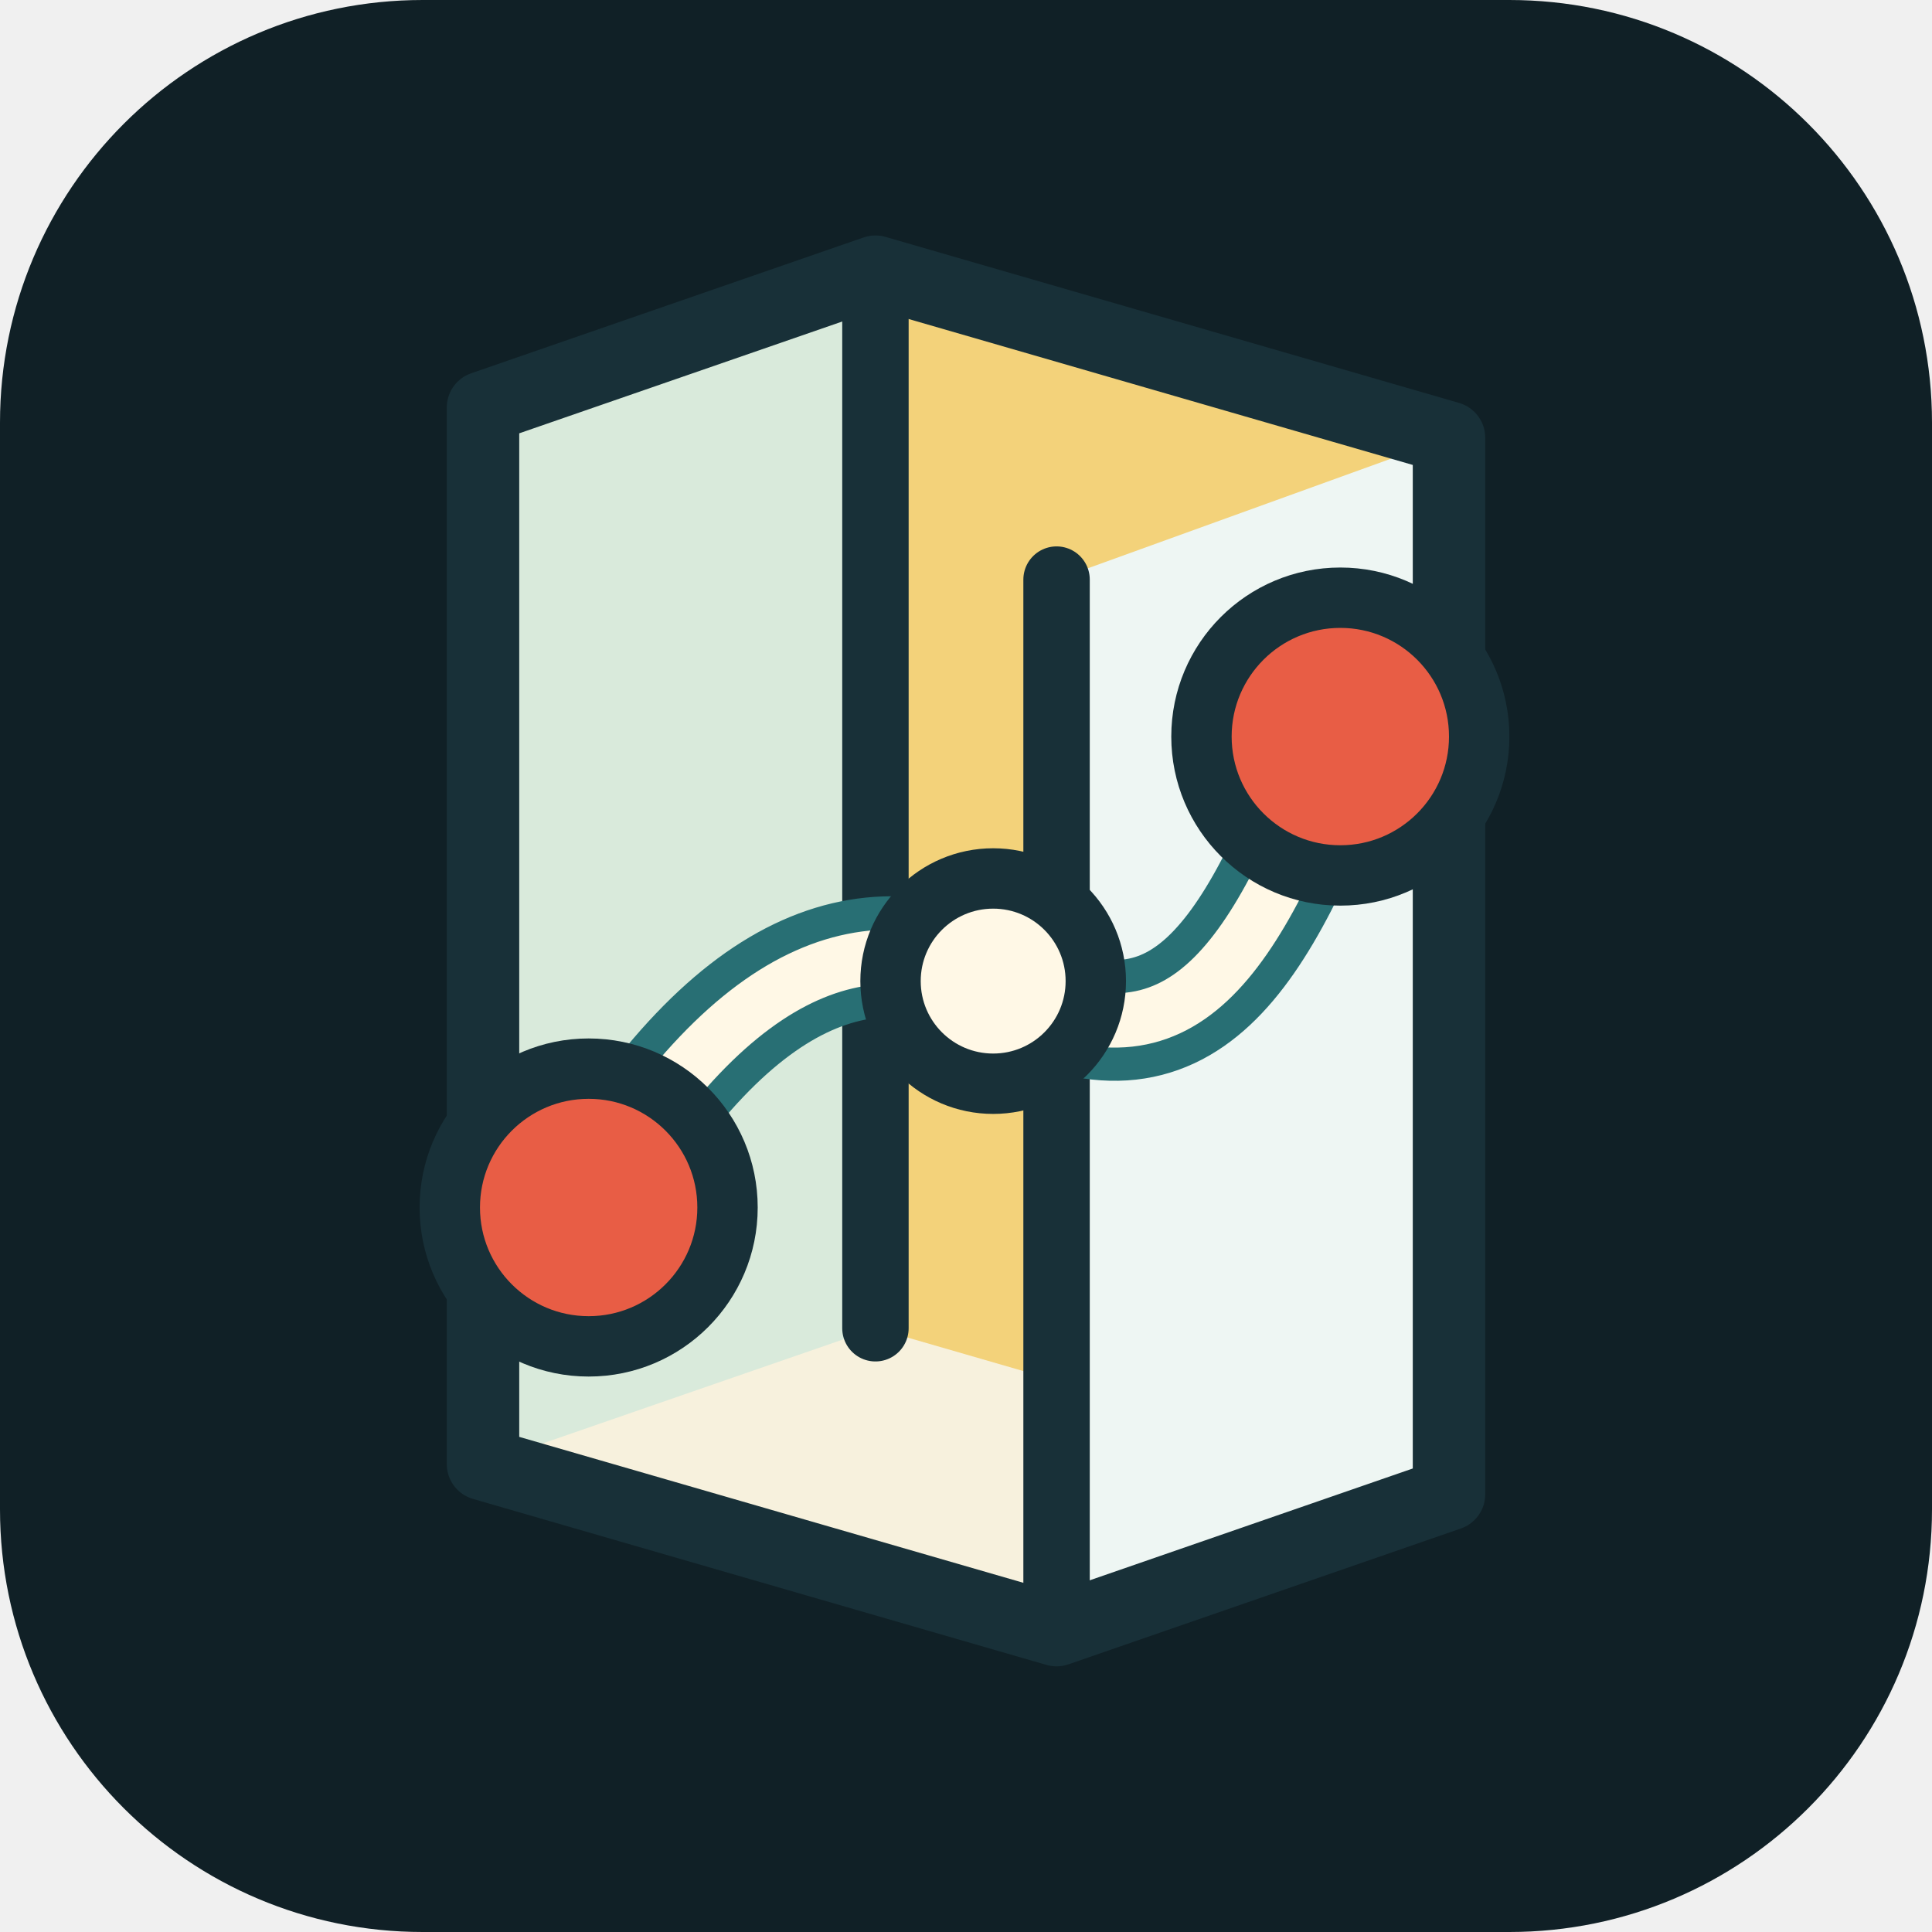
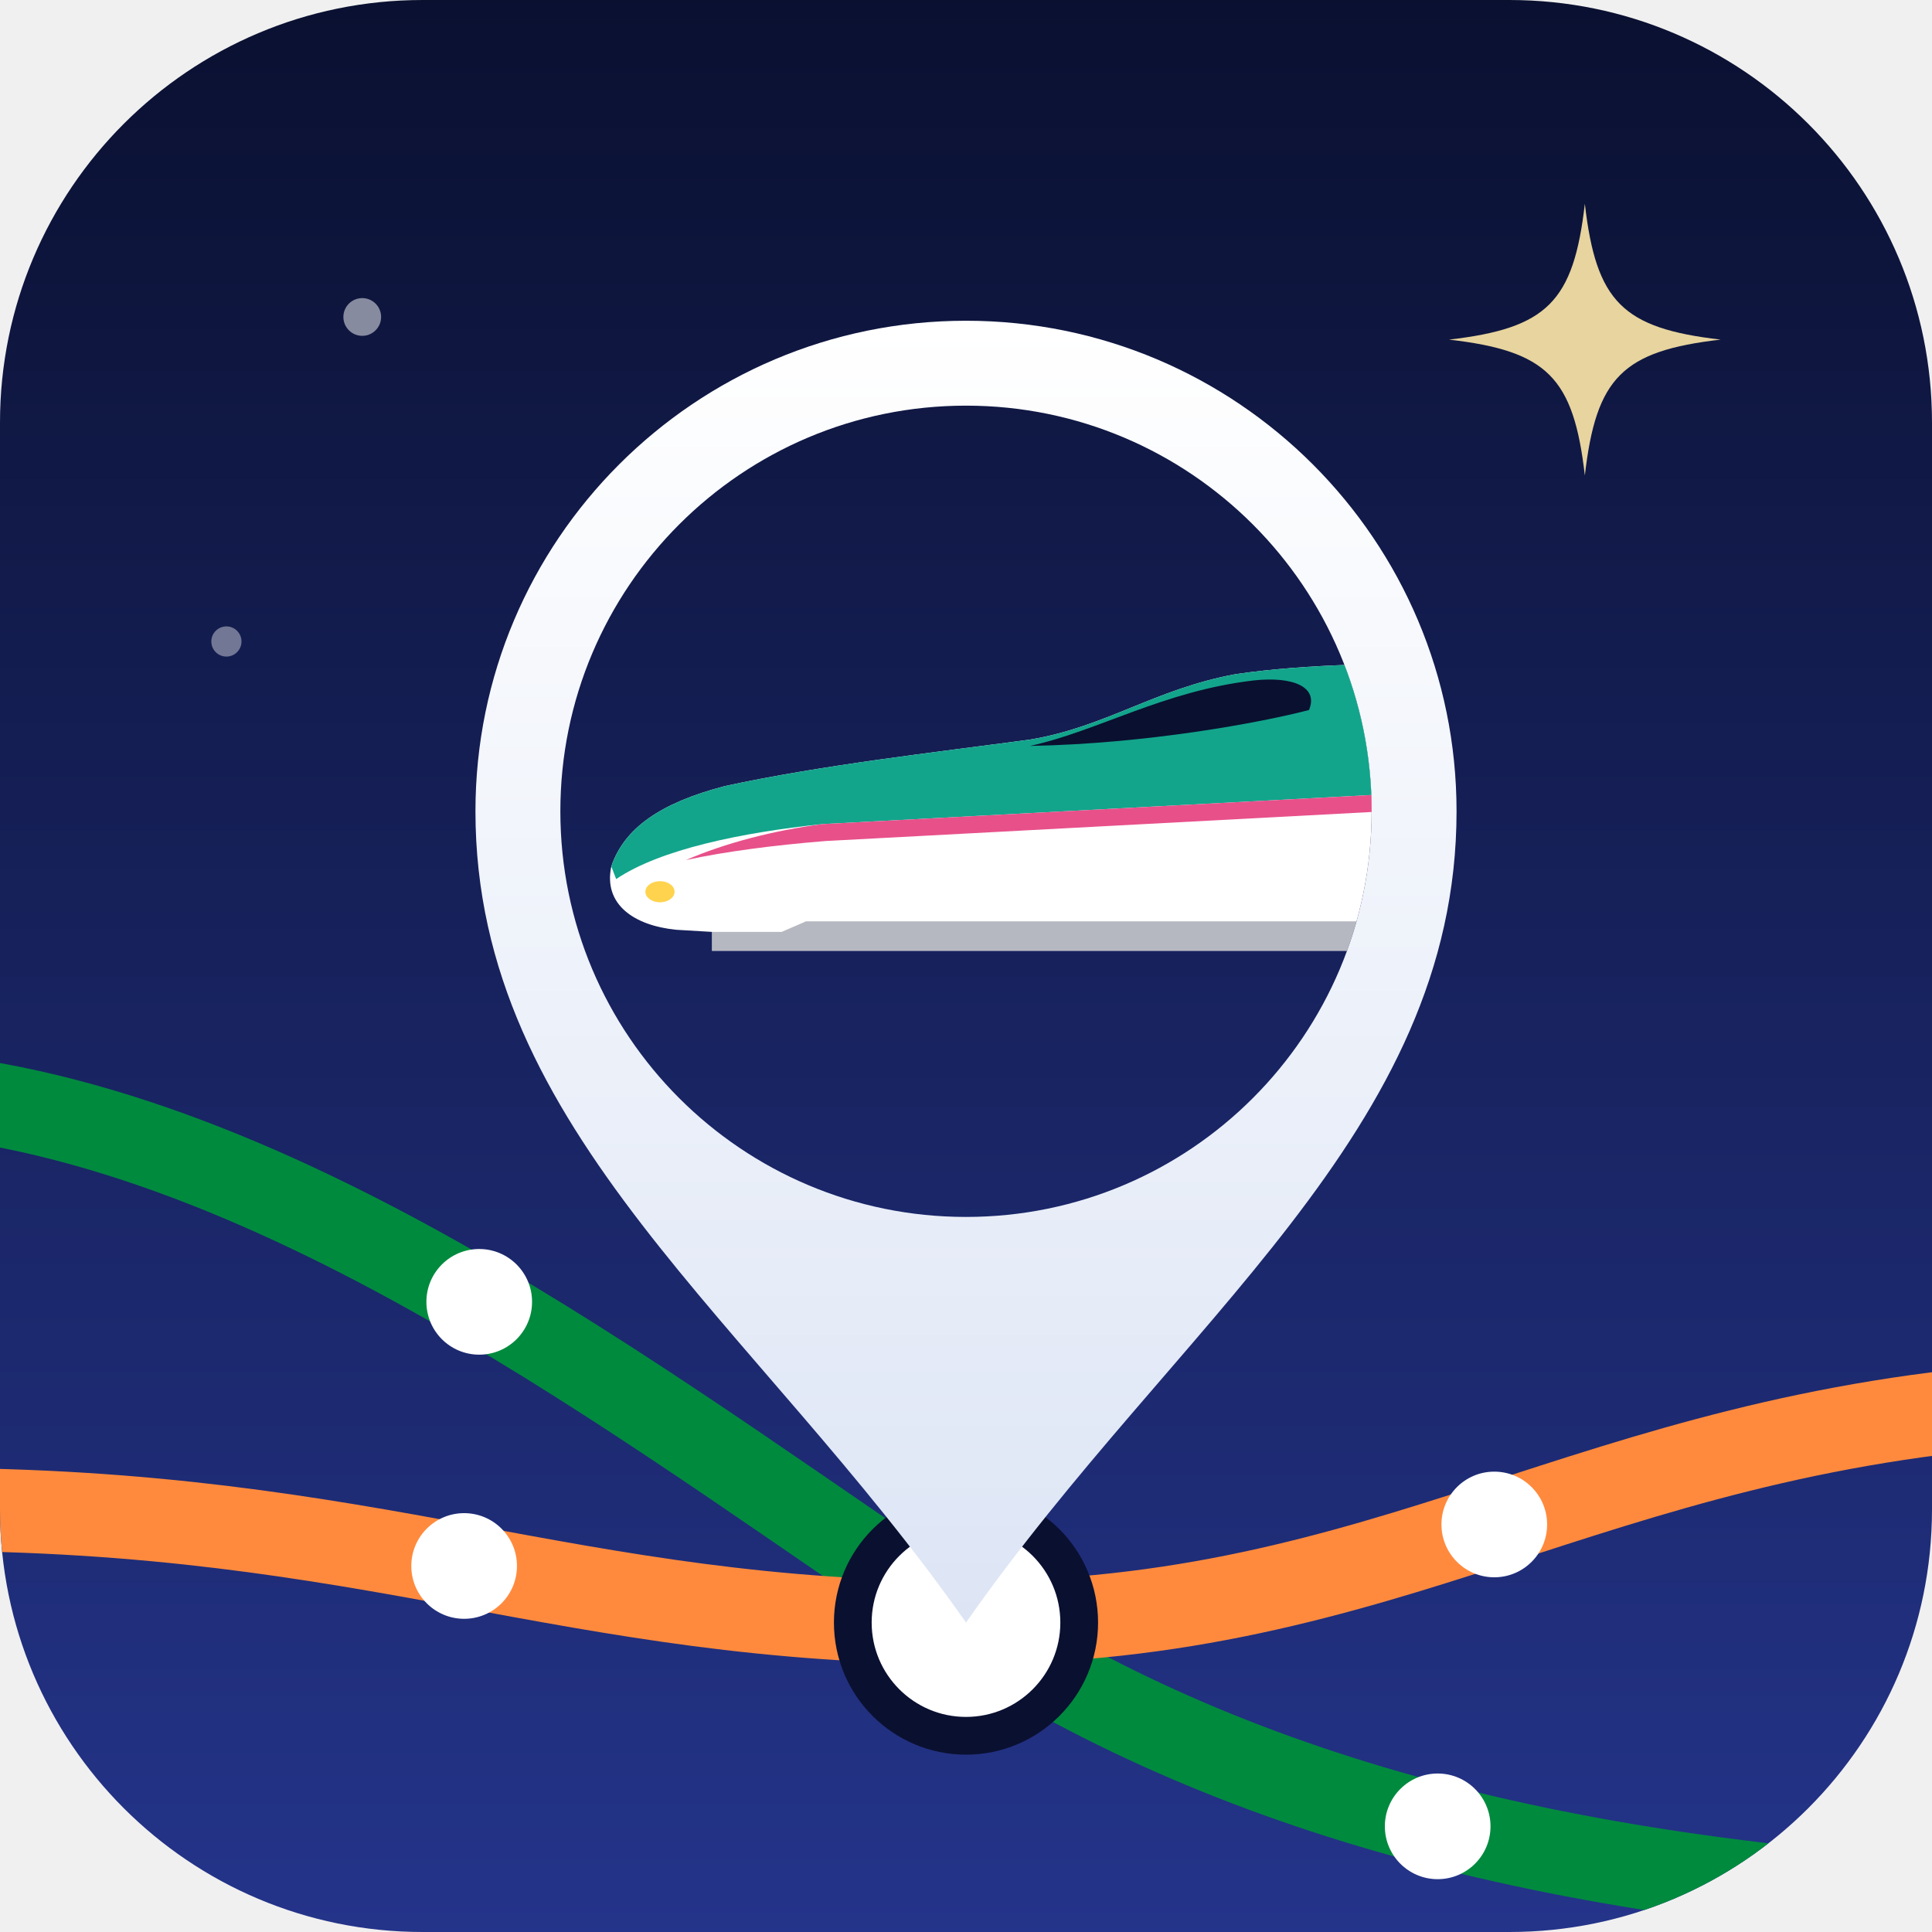
- <svg xmlns="http://www.w3.org/2000/svg" width="64" height="64" fill="none" viewBox="0 0 64 64" role="img" aria-labelledby="title desc">
-   <rect width="64" height="64" fill="#102026" rx="14" />
-   <path fill="#f7f1dd" d="M16 13.5 29 9l19 5.5v35L35 54 16 48.5v-35Z" />
-   <path fill="#d9eadb" d="M29 9v35l-13 4.5v-35L29 9Z" />
-   <path fill="#f3d27a" d="M29 9 48 14.5v35L29 44V9Z" />
-   <path fill="#eef6f3" d="M35 19.2 48 14.5v35L35 54V19.2Z" />
-   <path stroke="#183038" stroke-linecap="round" stroke-linejoin="round" stroke-width="2.4" d="M16 13.5 29 9l19 5.5v35L35 54 16 48.5v-35Z" />
-   <path stroke="#183038" stroke-linecap="round" stroke-width="2.2" d="M29 9v35m6-24.8V54" />
-   <path stroke="#286f74" stroke-linecap="round" stroke-linejoin="round" stroke-width="4" d="M19.5 40c5-8.5 9.6-9.6 14-7.2 5.7 3 8.1-1 10.9-8.4" />
-   <path stroke="#fff8e6" stroke-linecap="round" stroke-linejoin="round" stroke-width="1.8" d="M19.5 40c5-8.5 9.6-9.6 14-7.2 5.7 3 8.1-1 10.9-8.4" />
-   <circle cx="19.5" cy="40" r="4.6" fill="#e85d45" stroke="#183038" stroke-width="2" />
-   <circle cx="44.4" cy="24.4" r="4.6" fill="#e85d45" stroke="#183038" stroke-width="2" />
-   <circle cx="32.9" cy="32.5" r="3.4" fill="#fff8e6" stroke="#183038" stroke-width="2" />
+ <svg xmlns="http://www.w3.org/2000/svg" viewBox="0 0 512 512" width="512" height="512">
+   <defs>
+     <linearGradient id="sky" x1="0" y1="0" x2="0" y2="1">
+       <stop offset="0" stop-color="#0A1030" />
+       <stop offset="1" stop-color="#24348A" />
+     </linearGradient>
+     <linearGradient id="pin" x1="0" y1="0" x2="0" y2="1">
+       <stop offset="0" stop-color="#FFFFFF" />
+       <stop offset="1" stop-color="#DDE5F5" />
+     </linearGradient>
+     <clipPath id="tile">
+       <rect width="512" height="512" rx="112" />
+     </clipPath>
+     <clipPath id="porthole">
+       <circle cx="256" cy="215" r="107.5" />
+     </clipPath>
+   </defs>
+   <g clip-path="url(#tile)">
+     <rect width="512" height="512" fill="url(#sky)" />
+     <path d="M420 54 C423 80 430 87 456 90 C430 93 423 100 420 126 C417 100 410 93 384 90 C410 87 417 80 420 54 Z" fill="#FFE9A8" opacity="0.9" />
+     <circle cx="96" cy="84" r="5" fill="#FFFFFF" opacity="0.5" />
+     <circle cx="60" cy="170" r="4" fill="#FFFFFF" opacity="0.4" />
+     <path d="M-20 290 C80 300 180 380 256 430 C330 478 420 500 540 505" fill="none" stroke="#008A3E" stroke-width="22" stroke-linecap="round" />
+     <circle cx="127" cy="345" r="14" fill="#FFFFFF" />
+     <circle cx="381" cy="484" r="14" fill="#FFFFFF" />
+     <path d="M-20 400 C100 400 150 430 256 430 C370 430 420 380 540 372" fill="none" stroke="#FF8A3D" stroke-width="22" stroke-linecap="round" />
+     <circle cx="123" cy="415" r="14" fill="#FFFFFF" />
+     <circle cx="396" cy="404" r="14" fill="#FFFFFF" />
+     <circle cx="256" cy="430" r="30" fill="#FFFFFF" stroke="#0A1030" stroke-width="10" />
+     <path d="M256 430 C200 350 126 300 126 215 A130 130 0 1 1 386 215 C386 300 312 350 256 430 Z M256 107.5 A107.5 107.5 0 1 0 256 322.5 A107.5 107.5 0 1 0 256 107.5 Z" fill="url(#pin)" fill-rule="evenodd" />
+     <g clip-path="url(#porthole)">
+       <g transform="translate(162 252) scale(0.43 0.56)">
+         <path d="M0 -40 C8 -58 30 -70 70 -78 C130 -88 200 -94 258 -100 C305 -106 335 -124 385 -131 C430 -136 480 -136 520 -136 L720 -136 L720 0 L62 0 L62 -9 L40 -10 C14 -12 -5 -22 0 -40 Z" fill="#FFFFFF" />
+         <path d="M0 -40 C8 -58 30 -70 70 -78 C130 -88 200 -94 258 -100 C305 -106 335 -124 385 -131 C430 -136 480 -136 520 -136 L720 -136 L720 -84 L130 -60 C80 -56 30 -48 3 -34 Z" fill="#12A58C" />
+         <path d="M130 -60 L720 -84 L720 -76 L132 -52 C100 -50 70 -47 46 -43 C70 -51 100 -57 130 -60 Z" fill="#E8508A" />
+         <path d="M258 -97 C300 -104 340 -123 396 -128 C420 -130 436 -125 430 -114 C400 -108 330 -98 258 -97 Z" fill="#0A1030" />
+         <path d="M62 0 L720 0 L720 -14 L120 -14 L105 -9 L62 -9 Z" fill="#0A1030" opacity="0.3" />
+         <ellipse cx="30" cy="-28" rx="9" ry="5" fill="#FFD34D" />
+       </g>
+     </g>
+   </g>
</svg>
